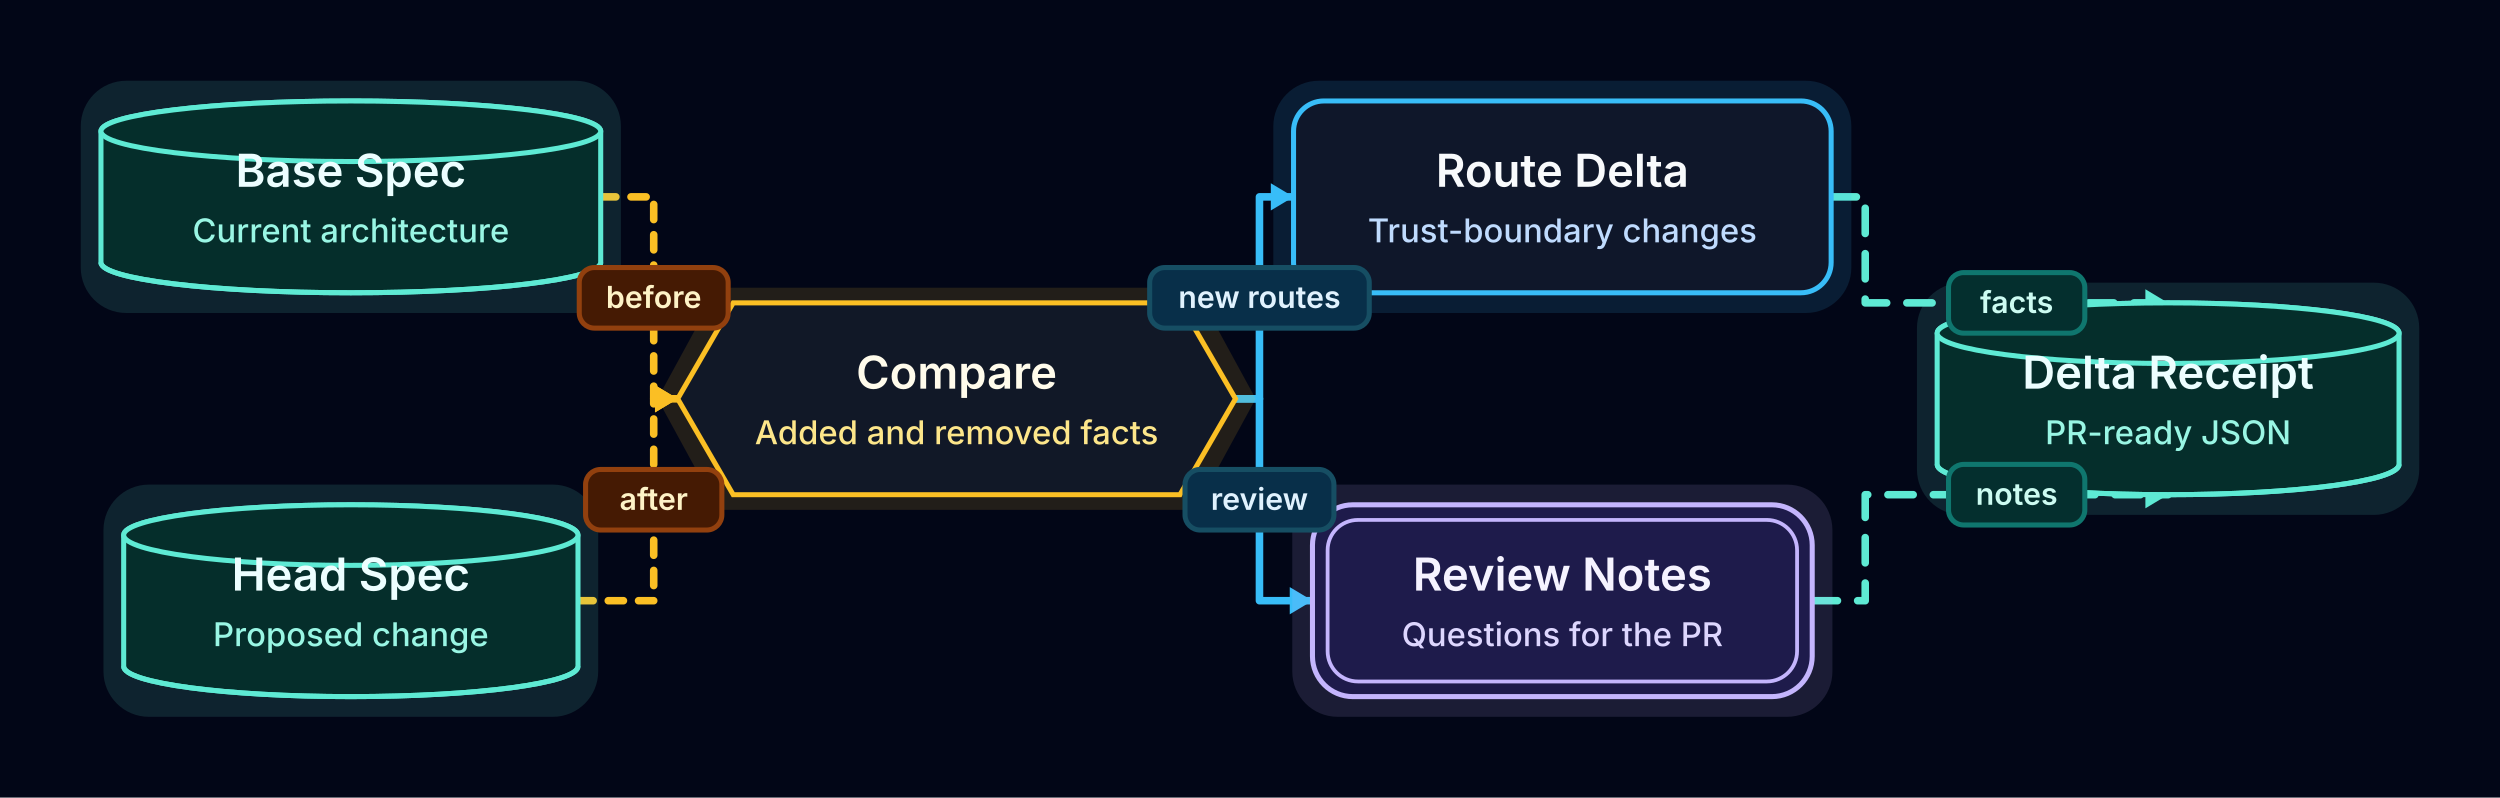
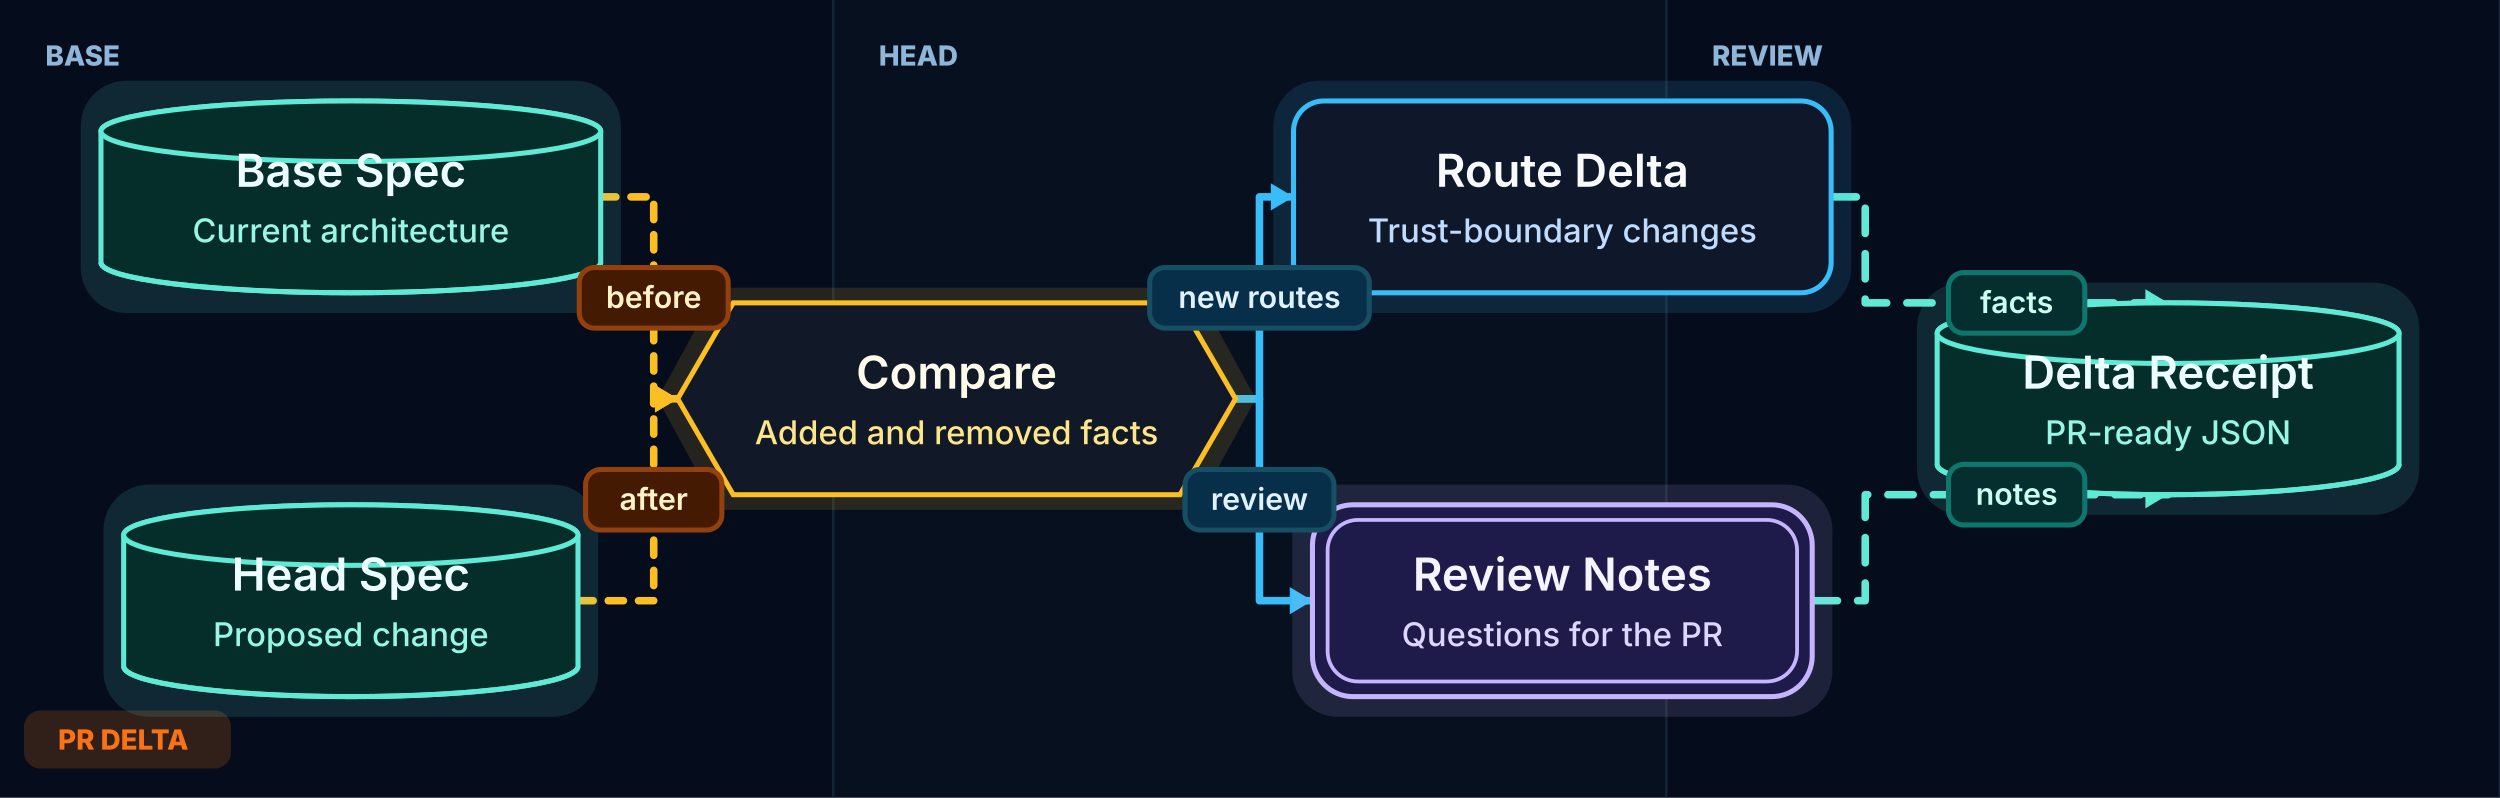
<svg xmlns="http://www.w3.org/2000/svg" width="990.5" height="316.0" viewBox="-19.0 82.0 990.5 316.0" role="img" aria-label="PR Delta Review Surface">
  <defs>
    <pattern id="grid" width="120" height="80" patternUnits="userSpaceOnUse">
      <path d="M 120 0 L 0 0 0 80" fill="none" stroke="#1e293b" stroke-width="1" />
    </pattern>
  </defs>
  <rect x="-19.0" y="82.0" width="990.5" height="316.0" fill="#020617" />
+   <g id="mode-backdrop">
+     <rect x="-19.0" y="82.0" width="330.2" height="316.0" fill="#07111f" opacity="0.55" />
+     <line x1="311.2" y1="82.0" x2="311.2" y2="398.0" stroke="#1f3448" stroke-width="1" opacity="0.7" />
+     <text x="-1.0" y="108.0" font-family="Inter, ui-sans-serif, system-ui, -apple-system, BlinkMacSystemFont, 'Segoe UI', sans-serif" font-size="11" font-weight="800" fill="#8fb5d9">BASE</text>
+     <rect x="311.2" y="82.0" width="330.2" height="316.0" fill="#0b1726" opacity="0.55" />
+     <line x1="641.3" y1="82.0" x2="641.3" y2="398.0" stroke="#1f3448" stroke-width="1" opacity="0.7" />
+     <text x="329.2" y="108.0" font-family="Inter, ui-sans-serif, system-ui, -apple-system, BlinkMacSystemFont, 'Segoe UI', sans-serif" font-size="11" font-weight="800" fill="#8fb5d9">HEAD</text>
+     <rect x="641.3" y="82.0" width="330.2" height="316.0" fill="#07111f" opacity="0.55" />
+     <line x1="971.5" y1="82.0" x2="971.5" y2="398.0" stroke="#1f3448" stroke-width="1" opacity="0.7" />
+     <text x="659.3" y="108.0" font-family="Inter, ui-sans-serif, system-ui, -apple-system, BlinkMacSystemFont, 'Segoe UI', sans-serif" font-size="11" font-weight="800" fill="#8fb5d9">REVIEW</text>
+     <rect x="-9.0" y="364.0" width="81.0" height="22" rx="6" fill="#f97316" opacity="0.18" stroke="#f97316" stroke-width="1" />
+     <text x="4.0" y="379.0" font-family="Inter, ui-sans-serif, system-ui, -apple-system, BlinkMacSystemFont, 'Segoe UI', sans-serif" font-size="11" font-weight="800" fill="#f97316">PR DELTA</text>
+   </g>
  <g id="arrows">
    <path d="M 219.0 160.0 L 240.0 160.0 L 240.0 240.0 L 249.5 240.0" fill="none" stroke="#fbbf24" stroke-width="3" stroke-linejoin="round" stroke-linecap="round" stroke-dasharray="6 6" />
    <polygon points="240.5,234.6 249.5,240.0 240.5,245.4" fill="#fbbf24" />
    <path d="M 210.0 320.0 L 240.0 320.0 L 240.0 240.0 L 249.5 240.0" fill="none" stroke="#fbbf24" stroke-width="3" stroke-linejoin="round" stroke-linecap="round" stroke-dasharray="6 6" />
    <polygon points="240.5,234.6 249.5,240.0 240.5,245.4" fill="#fbbf24" />
    <path d="M 470.5 240.0 L 480.0 240.0 L 480.0 160.0 L 493.5 160.0" fill="none" stroke="#38bdf8" stroke-width="3" stroke-linejoin="round" stroke-linecap="round" />
    <polygon points="484.5,154.6 493.5,160.0 484.5,165.4" fill="#38bdf8" />
    <path d="M 470.5 240.0 L 480.0 240.0 L 480.0 320.0 L 501.0 320.0" fill="none" stroke="#38bdf8" stroke-width="3" stroke-linejoin="round" stroke-linecap="round" />
    <polygon points="492.0,314.6 501.0,320.0 492.0,325.4" fill="#38bdf8" />
    <path d="M 706.5 160.0 L 720.0 160.0 L 720.0 202.0 L 840.0 202.0" fill="none" stroke="#5eead4" stroke-width="3" stroke-linejoin="round" stroke-linecap="round" stroke-dasharray="10 8" />
    <polygon points="831.0,196.6 840.0,202.0 831.0,207.4" fill="#5eead4" />
    <path d="M 699.0 320.0 L 720.0 320.0 L 720.0 278.0 L 840.0 278.0" fill="none" stroke="#5eead4" stroke-width="3" stroke-linejoin="round" stroke-linecap="round" stroke-dasharray="10 8" />
    <polygon points="831.0,272.6 840.0,278.0 831.0,283.4" fill="#5eead4" />
  </g>
  <g id="nodes">
    <rect x="13.0" y="114.0" width="214.0" height="92.0" rx="18" fill="#5eead4" opacity="0.13" />
    <path d="M 21.0 134.0 A 99.0 12.0 0 0 1 219.0 134.0 L 219.0 186.0 A 99.0 12.0 0 0 1 21.0 186.0 Z" fill="#052e2b" stroke="#5eead4" stroke-width="2" />
    <ellipse cx="120.0" cy="134.0" rx="99.0" ry="12.0" fill="#052e2b" stroke="#5eead4" stroke-width="2" />
    <path d="M 21.0 186.0 A 99.0 12.0 0 0 0 219.0 186.0" fill="none" stroke="#5eead4" stroke-width="2" />
    <rect x="22.0" y="274.0" width="196.0" height="92.0" rx="18" fill="#5eead4" opacity="0.13" />
    <path d="M 30.0 294.0 A 90.0 12.0 0 0 1 210.0 294.0 L 210.0 346.0 A 90.0 12.0 0 0 1 30.0 346.0 Z" fill="#052e2b" stroke="#5eead4" stroke-width="2" />
    <ellipse cx="120.0" cy="294.0" rx="90.0" ry="12.0" fill="#052e2b" stroke="#5eead4" stroke-width="2" />
    <path d="M 30.0 346.0 A 90.0 12.0 0 0 0 210.0 346.0" fill="none" stroke="#5eead4" stroke-width="2" />
    <polygon points="265.5,196.0 454.5,196.0 478.5,240.0 454.5,284.0 265.5,284.0 241.5,240.0" fill="#fbbf24" opacity="0.13" />
    <polygon points="271.5,202.0 448.5,202.0 470.5,240.0 448.5,278.0 271.5,278.0 249.5,240.0" fill="#111827" stroke="#fbbf24" stroke-width="2" />
    <rect x="485.5" y="114.0" width="229.0" height="92.0" rx="18" fill="#38bdf8" opacity="0.13" />
    <rect x="493.5" y="122.0" width="213.0" height="76.0" rx="12" fill="#0f172a" stroke="#38bdf8" stroke-width="2" />
    <rect x="493.0" y="274.0" width="214.0" height="92.0" rx="18" fill="#c4b5fd" opacity="0.13" />
    <rect x="501.0" y="282.0" width="198.0" height="76.0" rx="16" fill="#1e1b4b" stroke="#c4b5fd" stroke-width="2" />
    <rect x="507.0" y="288.0" width="186.0" height="64.0" rx="12" fill="none" stroke="#c4b5fd" stroke-width="1.5" />
    <rect x="740.5" y="194.0" width="199.0" height="92.0" rx="18" fill="#5eead4" opacity="0.13" />
    <path d="M 748.5 214.0 A 91.5 12.0 0 0 1 931.5 214.0 L 931.5 266.0 A 91.5 12.0 0 0 1 748.5 266.0 Z" fill="#052e2b" stroke="#5eead4" stroke-width="2" />
    <ellipse cx="840.0" cy="214.0" rx="91.5" ry="12.0" fill="#052e2b" stroke="#5eead4" stroke-width="2" />
    <path d="M 748.5 266.0 A 91.5 12.0 0 0 0 931.5 266.0" fill="none" stroke="#5eead4" stroke-width="2" />
  </g>
  <g id="labels">
    <rect x="210.5" y="188.0" width="59.0" height="24.0" rx="6" fill="#451a03" stroke="#92400e" stroke-width="2" />
    <text x="240.0" y="204.0" text-anchor="middle" font-family="Inter, ui-sans-serif, system-ui, -apple-system, BlinkMacSystemFont, 'Segoe UI', sans-serif" font-size="12" font-weight="600" fill="#fef3c7">before</text>
    <rect x="213.0" y="268.0" width="54.0" height="24.0" rx="6" fill="#451a03" stroke="#92400e" stroke-width="2" />
    <text x="240.0" y="284.0" text-anchor="middle" font-family="Inter, ui-sans-serif, system-ui, -apple-system, BlinkMacSystemFont, 'Segoe UI', sans-serif" font-size="12" font-weight="600" fill="#fef3c7">after</text>
    <rect x="436.5" y="188.0" width="87.0" height="24.0" rx="6" fill="#082f49" stroke="#164e63" stroke-width="2" />
    <text x="480.0" y="204.0" text-anchor="middle" font-family="Inter, ui-sans-serif, system-ui, -apple-system, BlinkMacSystemFont, 'Segoe UI', sans-serif" font-size="12" font-weight="600" fill="#e0f2fe">new routes</text>
    <rect x="450.5" y="268.0" width="59.0" height="24.0" rx="6" fill="#082f49" stroke="#164e63" stroke-width="2" />
    <text x="480.0" y="284.0" text-anchor="middle" font-family="Inter, ui-sans-serif, system-ui, -apple-system, BlinkMacSystemFont, 'Segoe UI', sans-serif" font-size="12" font-weight="600" fill="#e0f2fe">review</text>
    <rect x="753.0" y="190.0" width="54.0" height="24.0" rx="6" fill="#042f2e" stroke="#0f766e" stroke-width="2" />
    <text x="780.0" y="206.0" text-anchor="middle" font-family="Inter, ui-sans-serif, system-ui, -apple-system, BlinkMacSystemFont, 'Segoe UI', sans-serif" font-size="12" font-weight="600" fill="#ccfbf1">facts</text>
    <rect x="753.0" y="266.0" width="54.0" height="24.0" rx="6" fill="#042f2e" stroke="#0f766e" stroke-width="2" />
    <text x="780.0" y="282.0" text-anchor="middle" font-family="Inter, ui-sans-serif, system-ui, -apple-system, BlinkMacSystemFont, 'Segoe UI', sans-serif" font-size="12" font-weight="600" fill="#ccfbf1">notes</text>
    <text x="120.0" y="156.0" text-anchor="middle" font-family="Inter, ui-sans-serif, system-ui, -apple-system, BlinkMacSystemFont, 'Segoe UI', sans-serif" font-size="18" font-weight="600" fill="#ecfeff">Base Spec</text>
    <text x="120.0" y="178.0" text-anchor="middle" font-family="Inter, ui-sans-serif, system-ui, -apple-system, BlinkMacSystemFont, 'Segoe UI', sans-serif" font-size="13" font-weight="500" fill="#99f6e4">Current architecture</text>
    <text x="120.0" y="316.0" text-anchor="middle" font-family="Inter, ui-sans-serif, system-ui, -apple-system, BlinkMacSystemFont, 'Segoe UI', sans-serif" font-size="18" font-weight="600" fill="#ecfeff">Head Spec</text>
    <text x="120.0" y="338.0" text-anchor="middle" font-family="Inter, ui-sans-serif, system-ui, -apple-system, BlinkMacSystemFont, 'Segoe UI', sans-serif" font-size="13" font-weight="500" fill="#99f6e4">Proposed change</text>
    <text x="360.0" y="236.0" text-anchor="middle" font-family="Inter, ui-sans-serif, system-ui, -apple-system, BlinkMacSystemFont, 'Segoe UI', sans-serif" font-size="18" font-weight="600" fill="#fffbeb">Compare</text>
    <text x="360.0" y="258.0" text-anchor="middle" font-family="Inter, ui-sans-serif, system-ui, -apple-system, BlinkMacSystemFont, 'Segoe UI', sans-serif" font-size="13" font-weight="500" fill="#fde68a">Added and removed facts</text>
    <text x="600.0" y="156.0" text-anchor="middle" font-family="Inter, ui-sans-serif, system-ui, -apple-system, BlinkMacSystemFont, 'Segoe UI', sans-serif" font-size="18" font-weight="600" fill="#f8fafc">Route Delta</text>
    <text x="600.0" y="178.0" text-anchor="middle" font-family="Inter, ui-sans-serif, system-ui, -apple-system, BlinkMacSystemFont, 'Segoe UI', sans-serif" font-size="13" font-weight="500" fill="#bfdbfe">Trust-boundary changes</text>
    <text x="600.0" y="316.0" text-anchor="middle" font-family="Inter, ui-sans-serif, system-ui, -apple-system, BlinkMacSystemFont, 'Segoe UI', sans-serif" font-size="18" font-weight="600" fill="#f5f3ff">Review Notes</text>
    <text x="600.0" y="338.0" text-anchor="middle" font-family="Inter, ui-sans-serif, system-ui, -apple-system, BlinkMacSystemFont, 'Segoe UI', sans-serif" font-size="13" font-weight="500" fill="#ddd6fe">Questions for the PR</text>
    <text x="840.0" y="236.0" text-anchor="middle" font-family="Inter, ui-sans-serif, system-ui, -apple-system, BlinkMacSystemFont, 'Segoe UI', sans-serif" font-size="18" font-weight="600" fill="#ecfeff">Delta Receipt</text>
    <text x="840.0" y="258.0" text-anchor="middle" font-family="Inter, ui-sans-serif, system-ui, -apple-system, BlinkMacSystemFont, 'Segoe UI', sans-serif" font-size="13" font-weight="500" fill="#99f6e4">PR-ready JSON</text>
  </g>
</svg>
